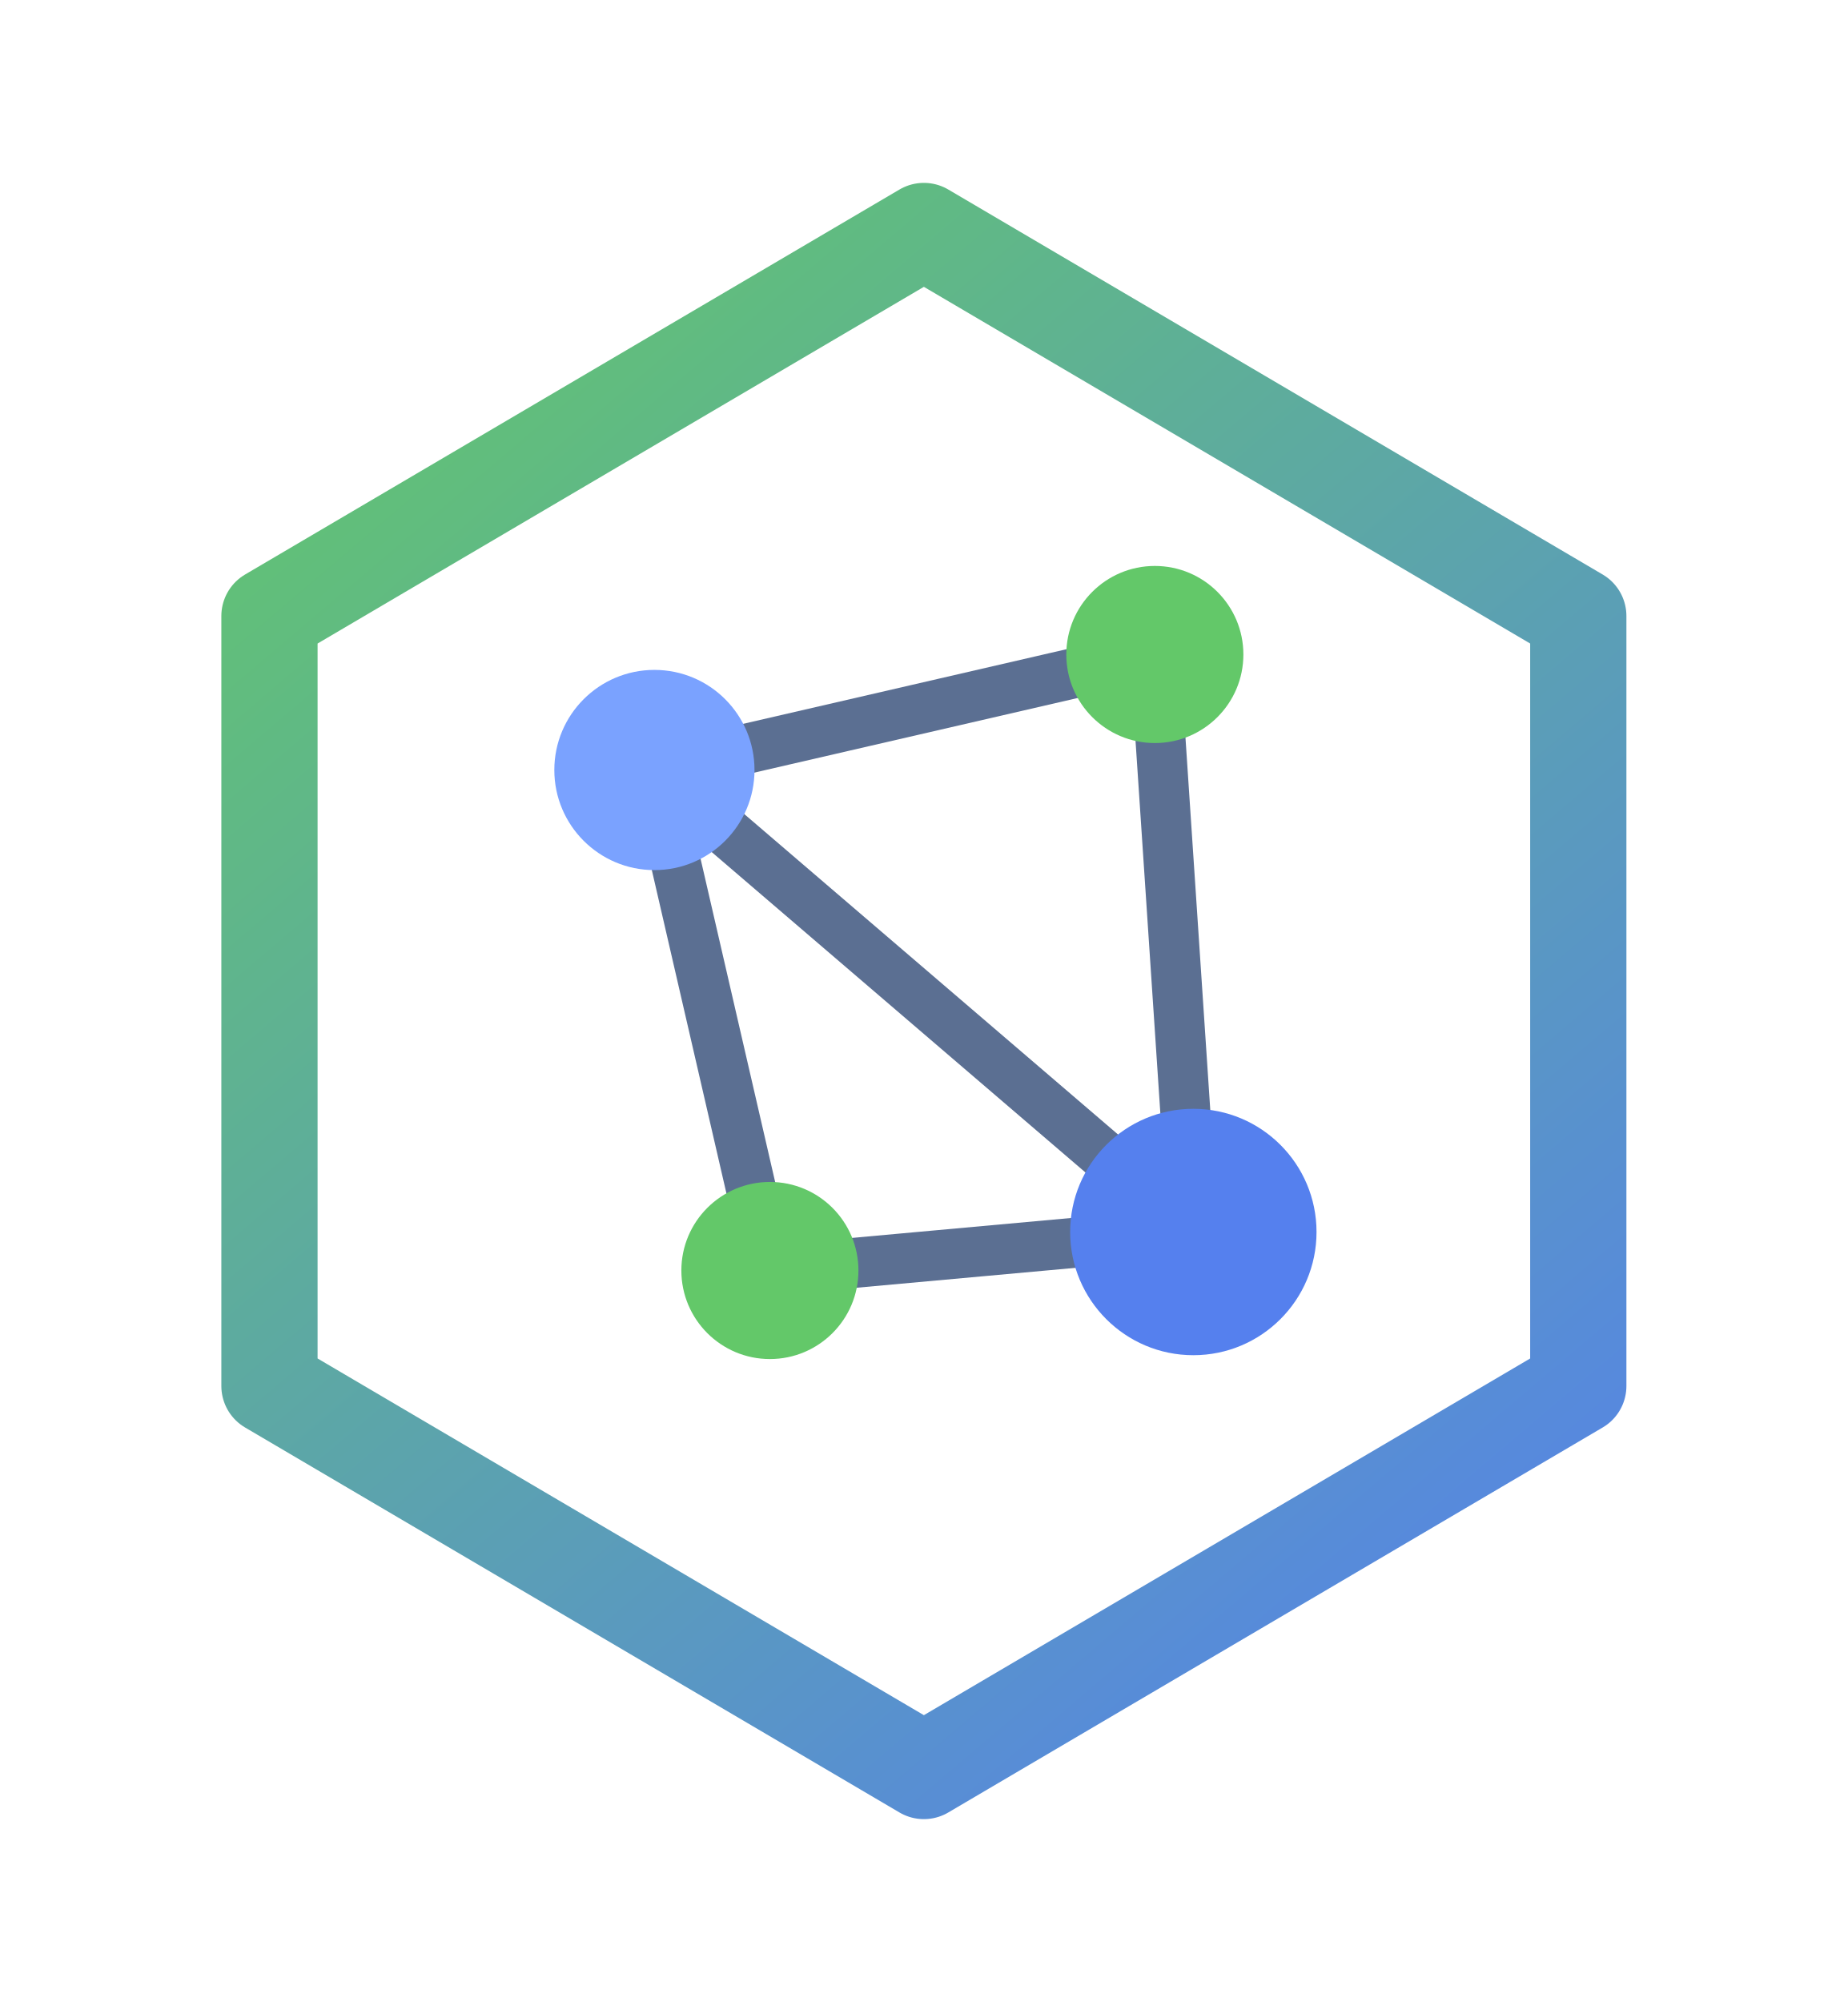
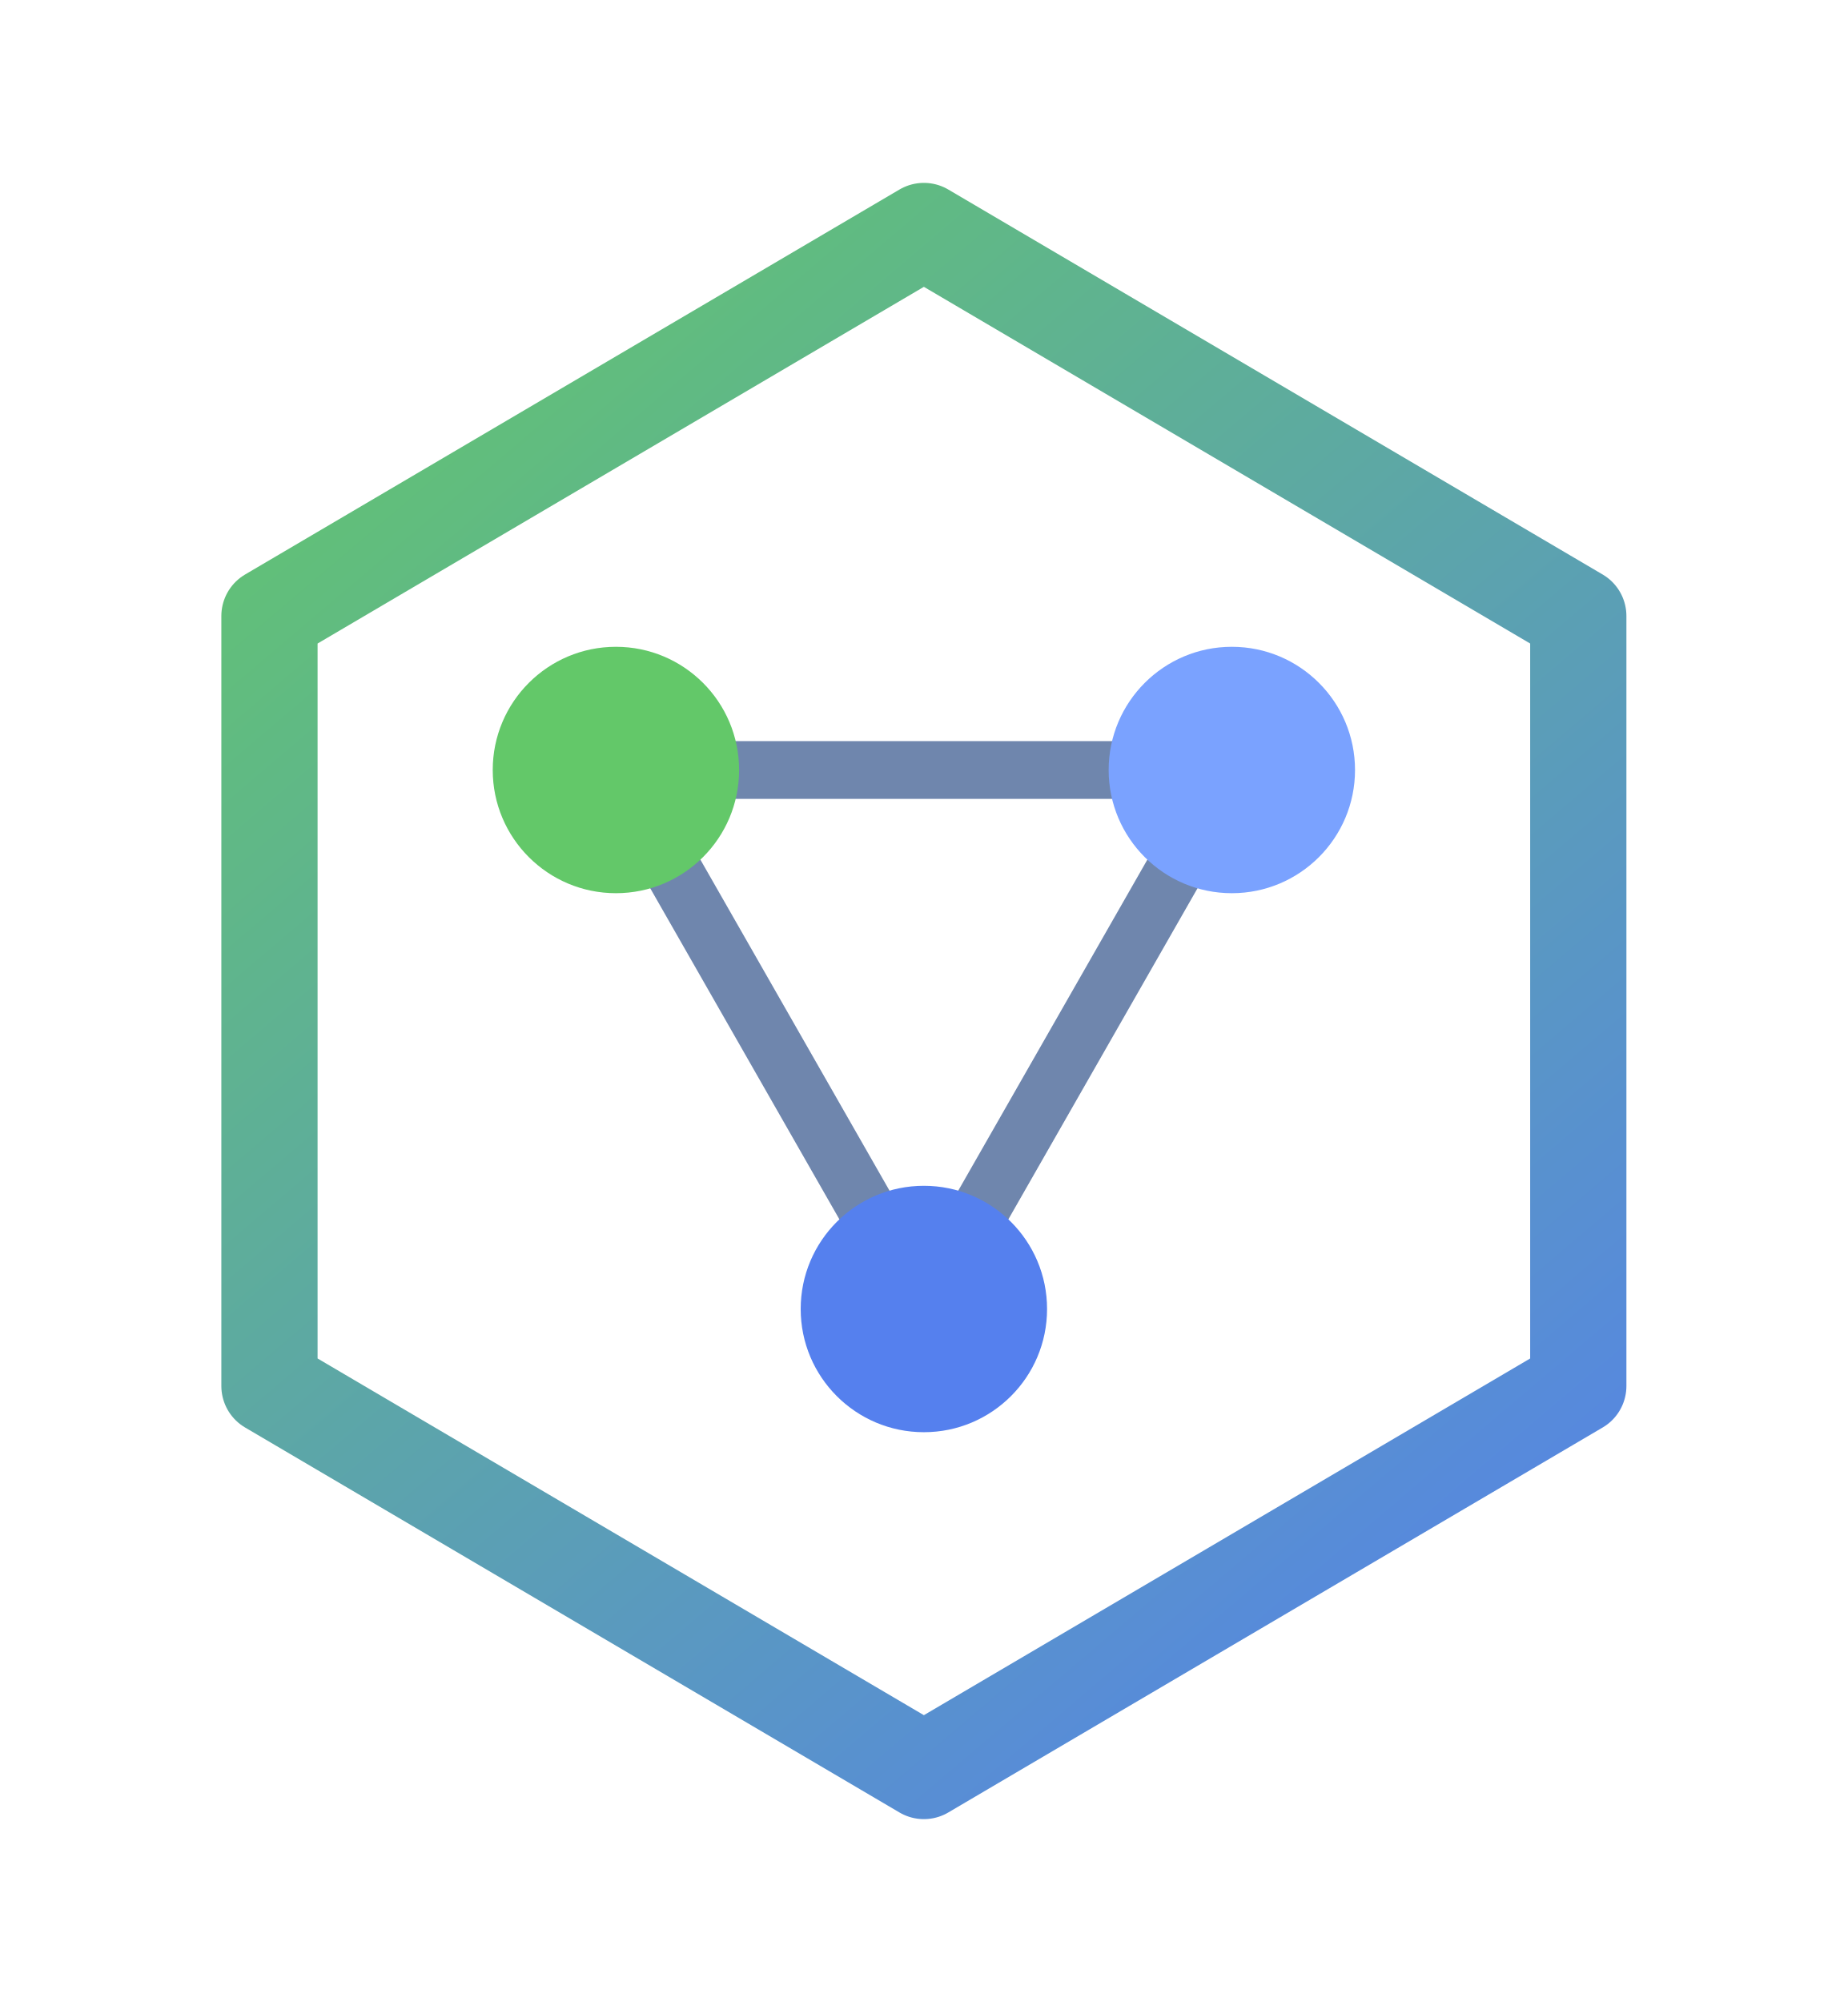
<svg xmlns="http://www.w3.org/2000/svg" viewBox="-24 -26 48 52">
  <defs>
    <linearGradient id="c" x1="-17" y1="-20" x2="17" y2="20" gradientUnits="userSpaceOnUse">
      <stop offset="0" stop-color="#63c869" />
      <stop offset="1" stop-color="#5580ee" />
    </linearGradient>
  </defs>
  <path d="M0,-20 L17,-10 L17,10 L0,20 L-17,10 L-17,-10 Z" fill="none" stroke="url(#c)" stroke-width="2.5" stroke-linejoin="round" />
-   <path d="M-7,-6 L6,-9 M-7,-6 L-4,7 M-7,-6 L7,6 M6,-9 L7,6 M-4,7 L7,6" stroke="#5b6f92" stroke-width="1.3" fill="none" />
-   <circle cx="-7" cy="-6" r="2.6" fill="#7aa2ff" />
-   <circle cx="6" cy="-9" r="2.3" fill="#63c869" />
-   <circle cx="-4" cy="7" r="2.3" fill="#63c869" />
-   <circle cx="7" cy="6" r="3.2" fill="#5580ee" />
+   <path d="M-8,-6 L8,-6 M-8,-6 L0,8 M8,-6 L0,8" stroke="#6f86ad" stroke-width="1.5" fill="none" stroke-linejoin="round" />
+   <circle cx="-8" cy="-6" r="3.2" fill="#63c869" />
+   <circle cx="8" cy="-6" r="3.2" fill="#7aa2ff" />
+   <circle cx="0" cy="8" r="3.2" fill="#5580ee" />
</svg>
